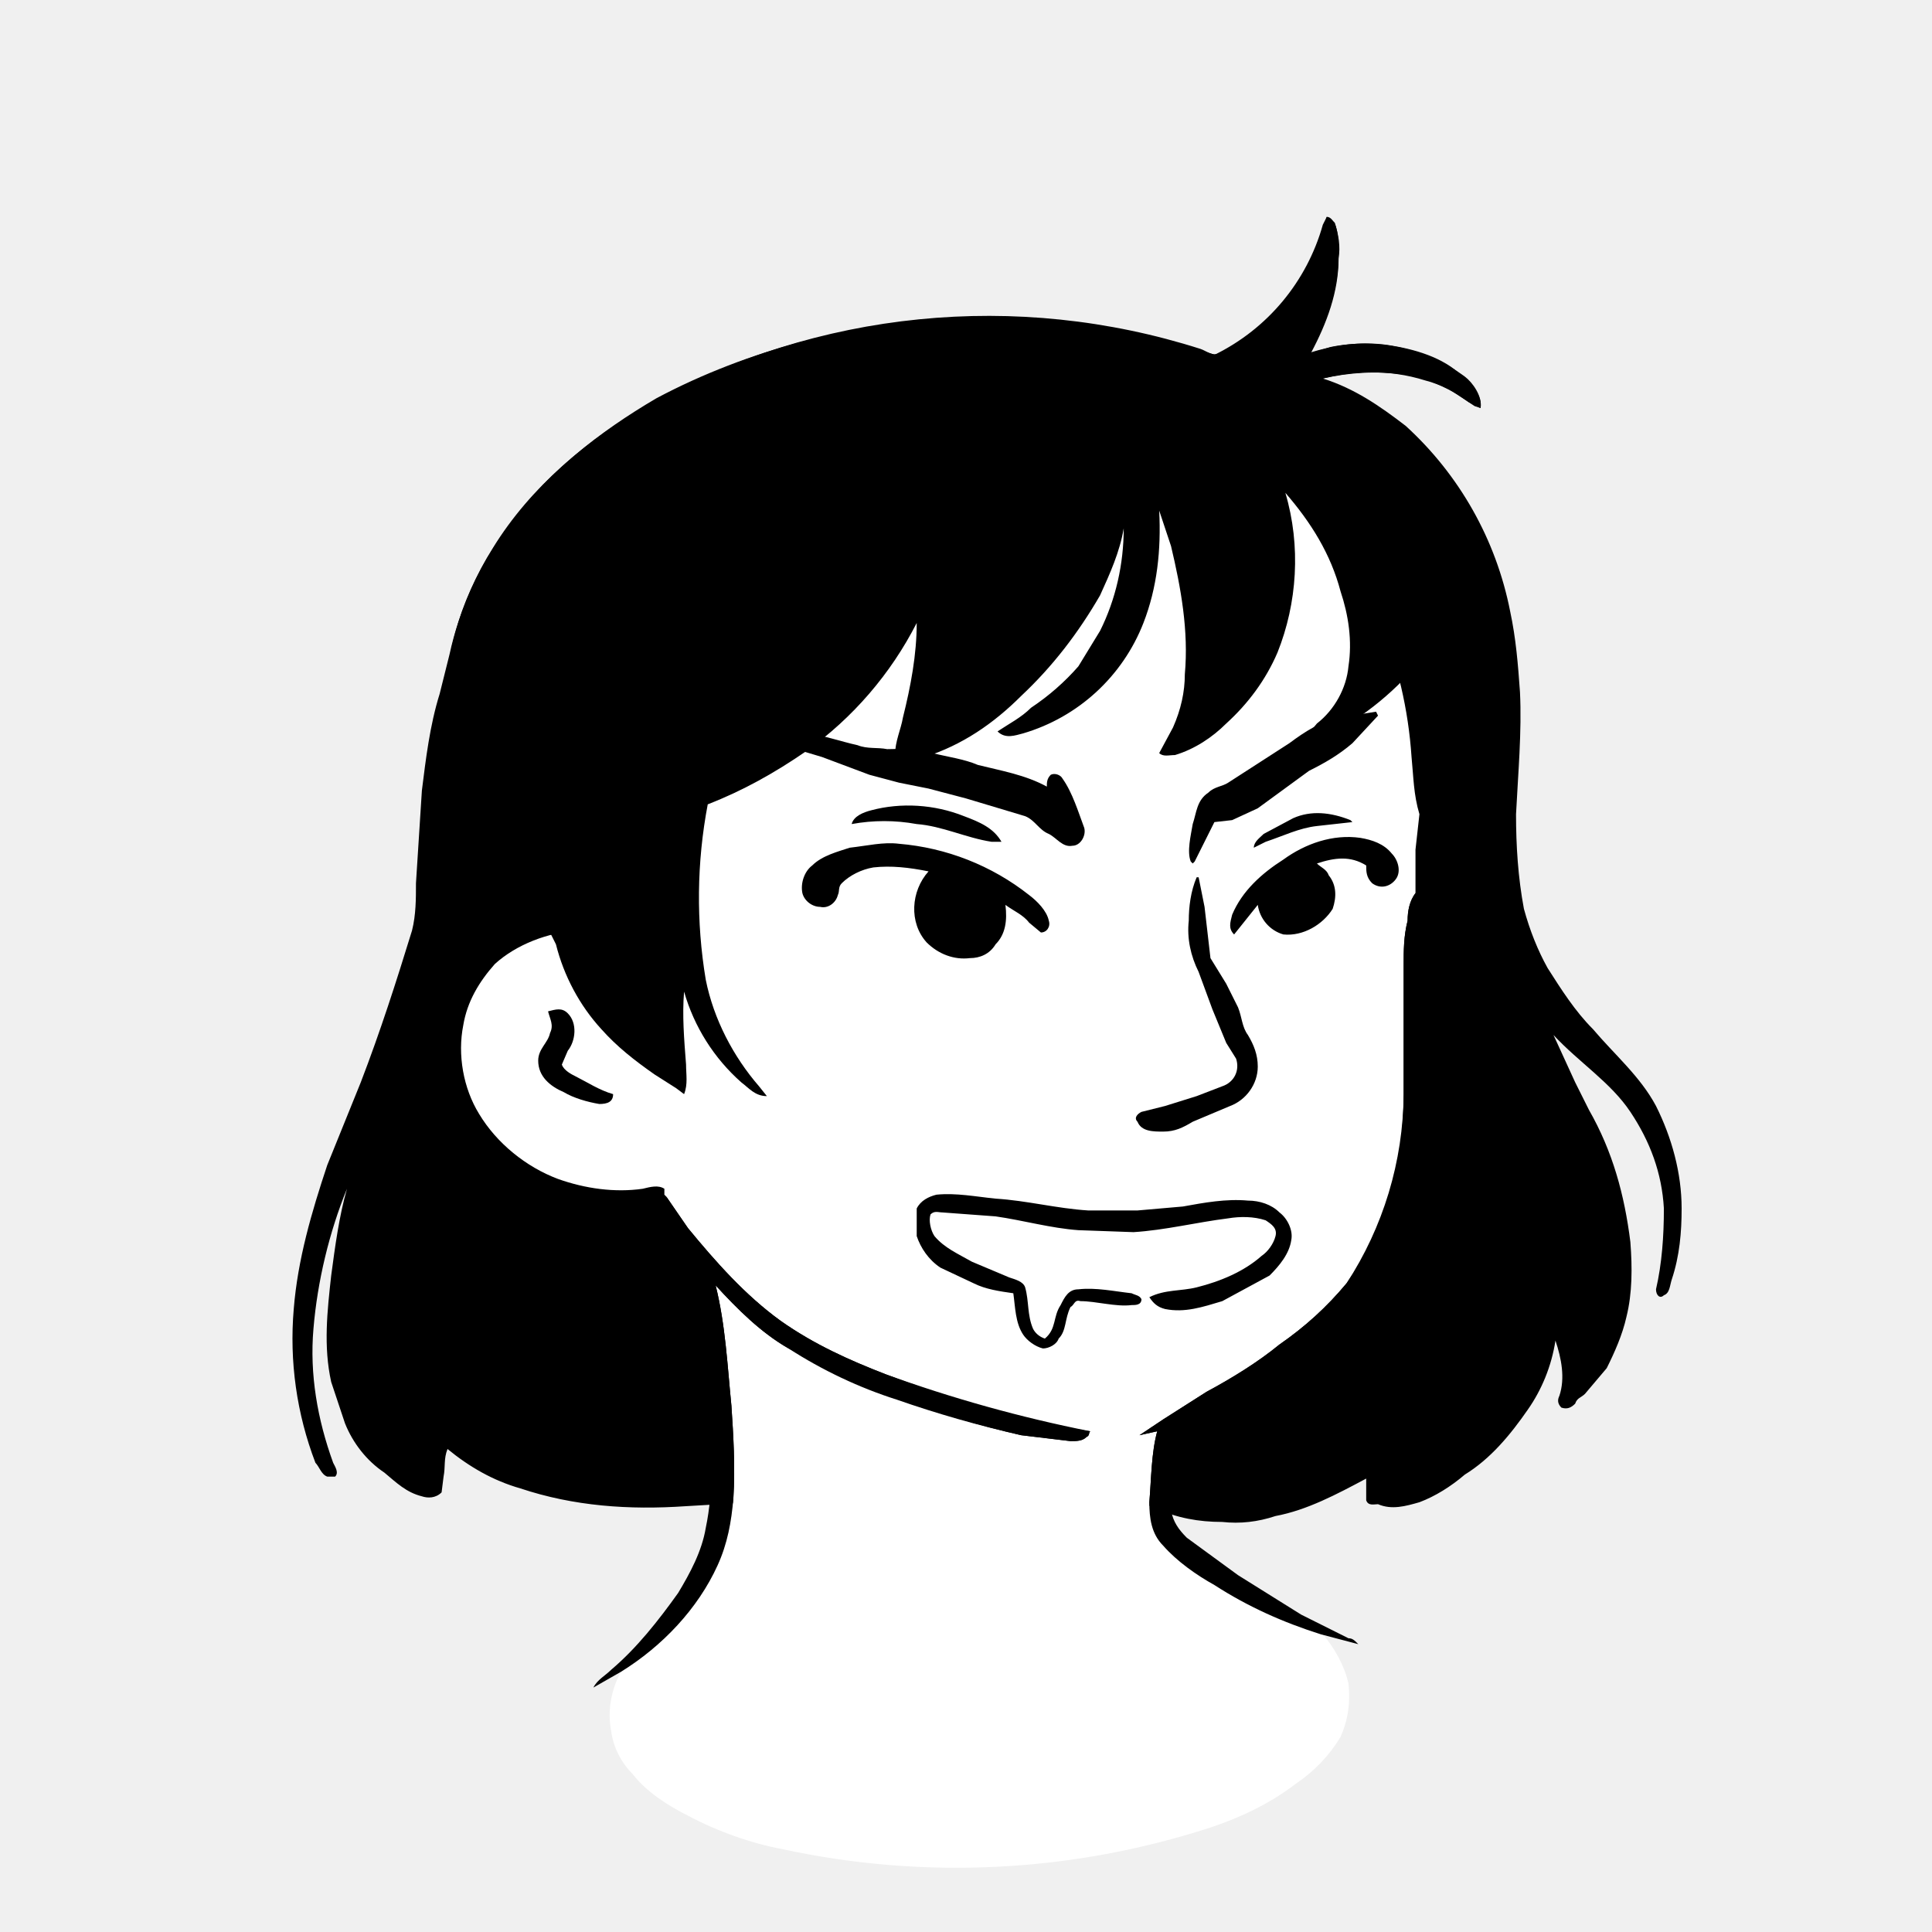
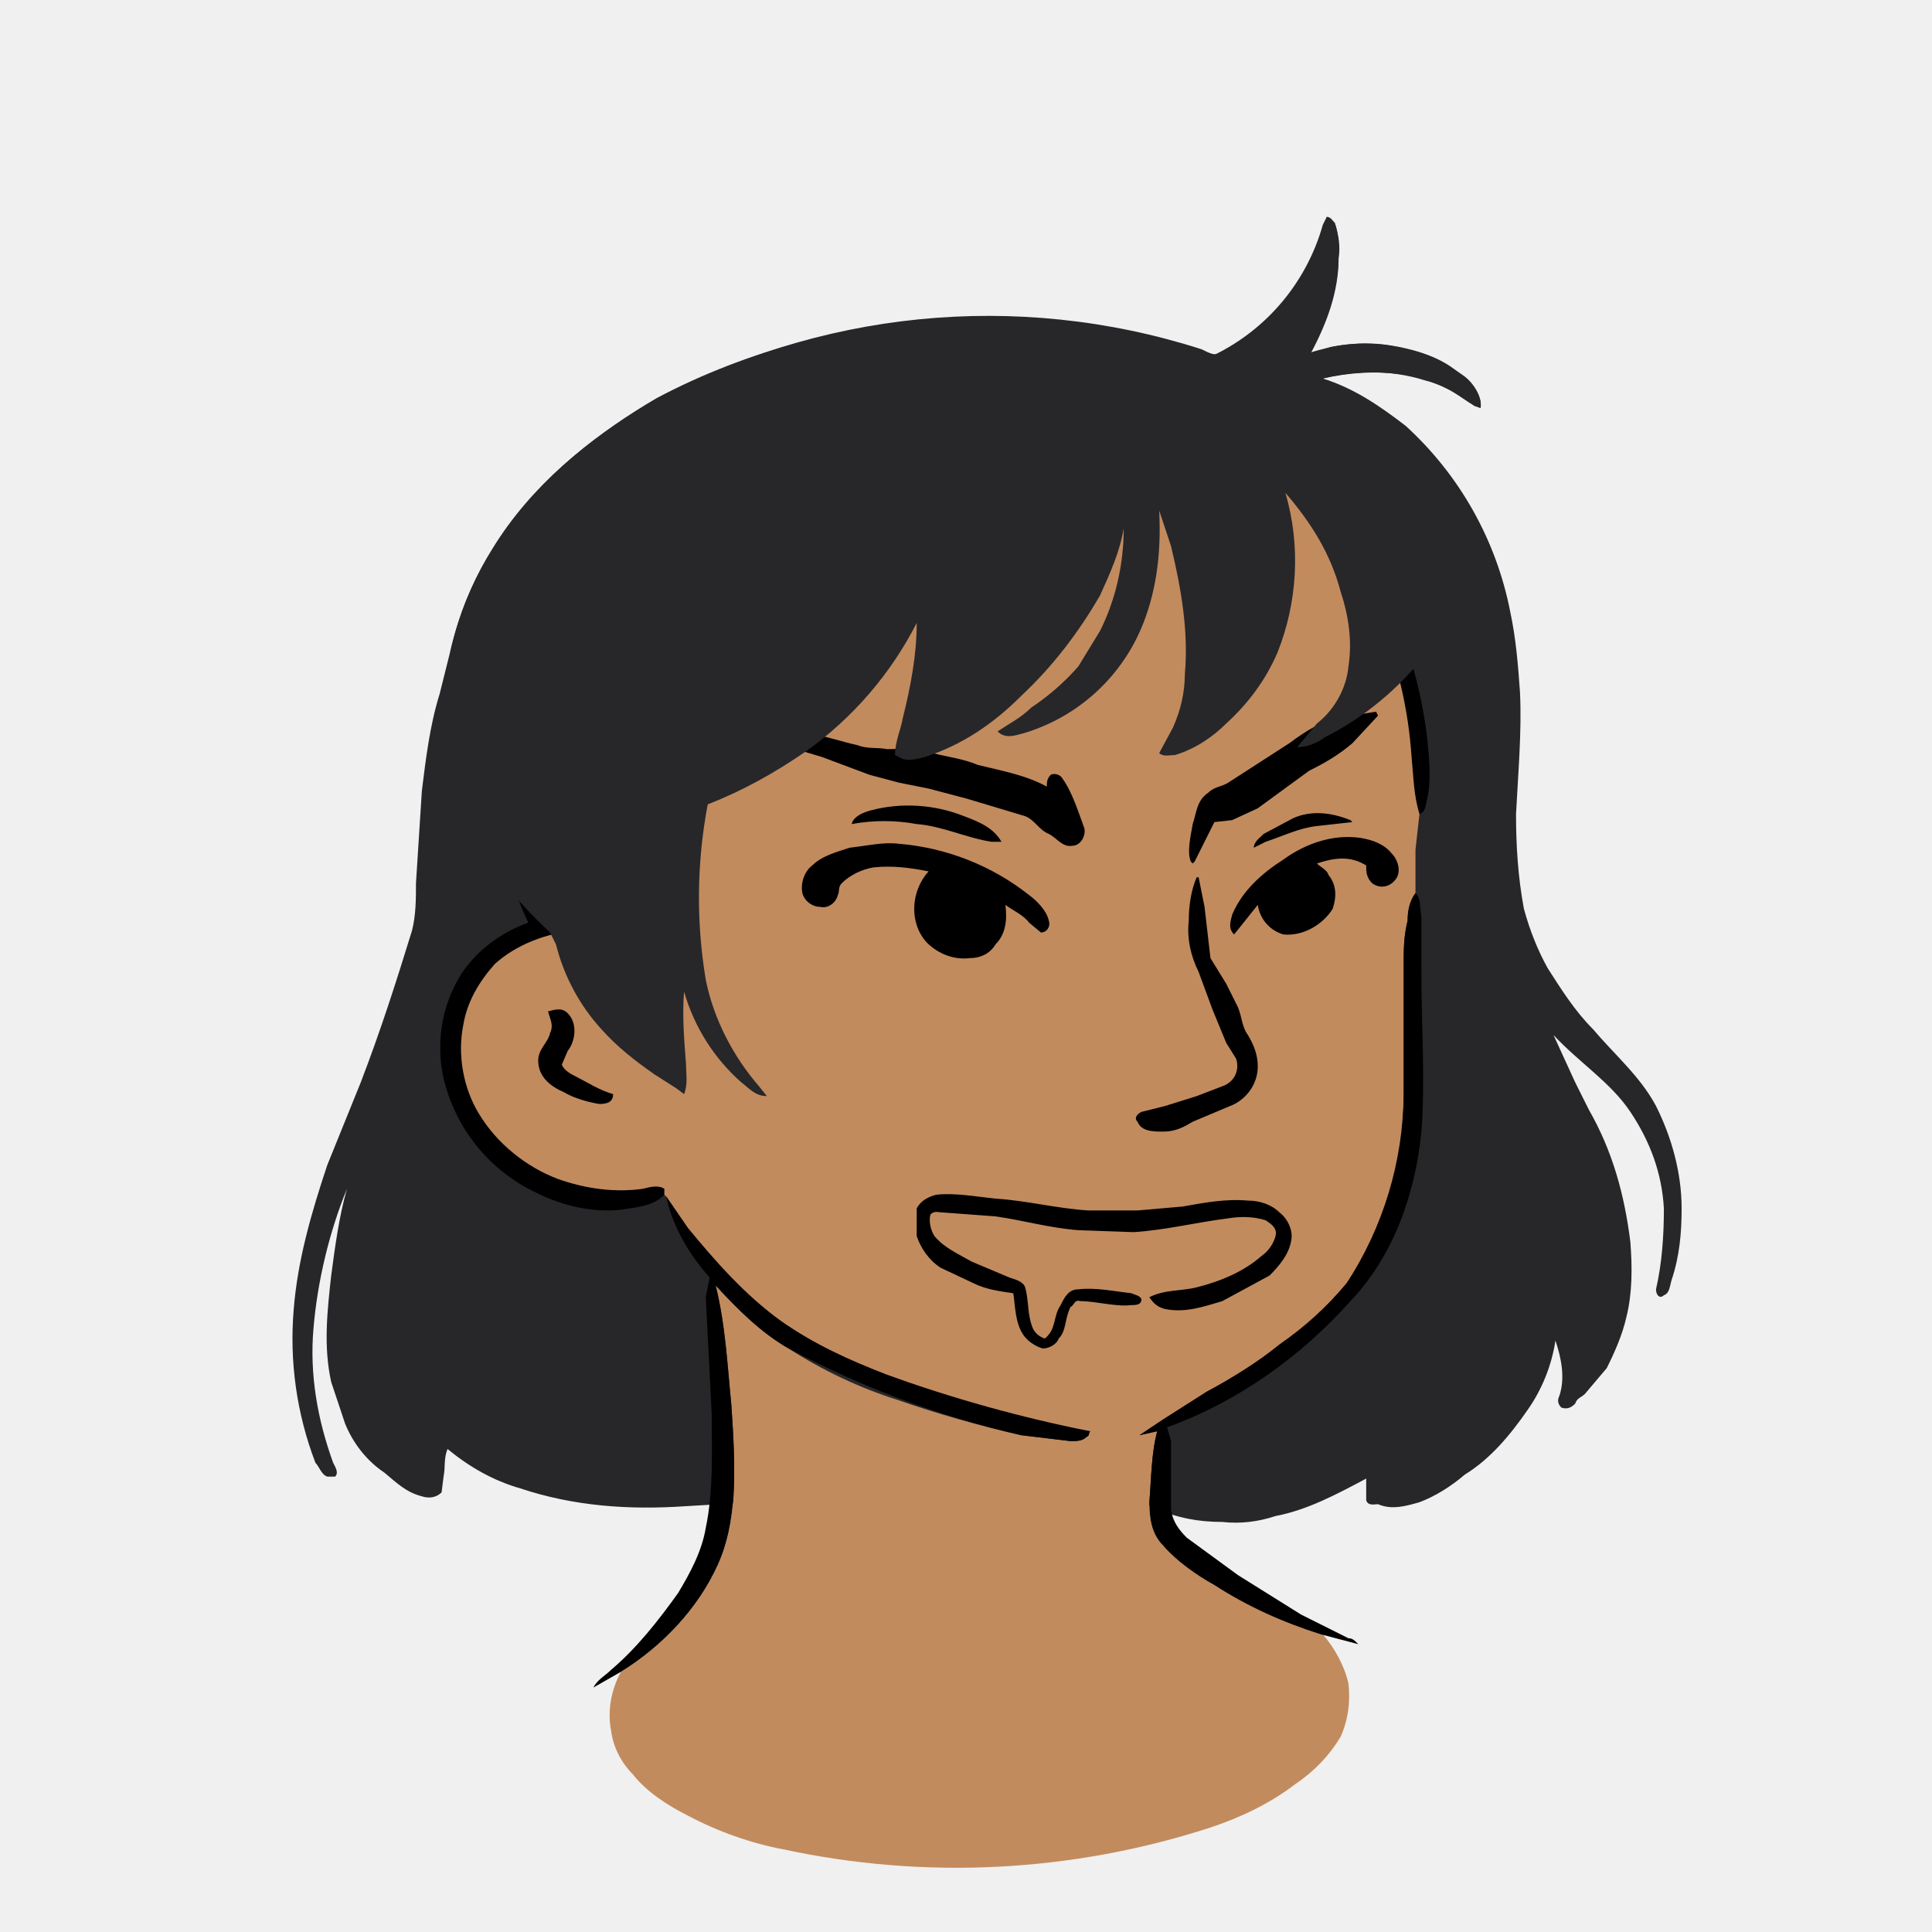
<svg xmlns="http://www.w3.org/2000/svg" viewBox="0 0 980 980" fill="none" shape-rendering="auto" width="512" height="512">
  <mask id="viewboxMask">
    <rect width="980" height="980" rx="0" ry="0" x="0" y="0" fill="#fff" />
  </mask>
  <g mask="url(#viewboxMask)">
    <g transform="translate(10 -60)">
-       <path d="M663 170c2 0 3 2 4 3 2 6 3 12 2 18 0 17-6 33-14 48l10-3a86 86 0 0 1 68 15c4 3 9 10 8 16l-3-1-12-8c-8-4-16-7-24-8-14-2-28-1-41 2 16 5 29 14 42 24a172 172 0 0 1 53 94c3 14 4 27 5 41 1 20-1 42-2 62 0 16 1 32 4 48 3 11 7 21 12 30 7 11 14 22 23 31 11 13 24 24 32 39 8 16 13 34 13 52 0 12-1 24-5 36-1 3-1 7-4 8-2 2-4 0-4-3 3-13 4-27 4-41-1-18-7-34-17-49s-26-25-39-39l11 24 7 14c12 21 18 43 21 67 1 13 1 26-2 38-2 9-6 18-10 26l-11 13c-2 2-4 2-5 5-2 2-4 3-7 2-2-2-2-4-1-6 3-9 1-19-2-28-2 13-7 25-14 35-9 13-19 25-32 33-7 6-15 11-23 14-7 2-14 4-21 1-2 0-5 1-6-2v-11c-15 8-30 16-46 19-9 3-18 4-27 3-12 0-23-2-34-7-4-2-9-2-13-3-26-5-52-6-78-6-38-1-75 2-113 6l-17 1-17 1c-29 2-57 0-84-9-14-4-26-11-37-20-2 5-1 9-2 14l-1 8c-3 3-7 3-10 2-8-2-13-7-19-12-9-6-16-15-20-25l-7-21c-4-18-2-36 0-54 2-15 4-30 8-44-9 22-15 47-17 71-2 23 2 46 10 68 1 2 3 5 1 7h-4c-3-1-4-5-6-7a176 176 0 0 1-11-78c2-25 9-49 17-73l17-42c10-26 18-51 26-77 2-8 2-16 2-24l3-47c2-16 4-33 9-49l5-20c5-23 15-45 29-64 20-28 47-49 76-66 47-25 100-38 152-41 44-1 90 4 131 19a105 105 0 0 0 55-66l2-4Z" fill="#000000" />
+       <path d="M663 170c2 0 3 2 4 3 2 6 3 12 2 18 0 17-6 33-14 48l10-3a86 86 0 0 1 68 15c4 3 9 10 8 16l-3-1-12-8c-8-4-16-7-24-8-14-2-28-1-41 2 16 5 29 14 42 24a172 172 0 0 1 53 94c3 14 4 27 5 41 1 20-1 42-2 62 0 16 1 32 4 48 3 11 7 21 12 30 7 11 14 22 23 31 11 13 24 24 32 39 8 16 13 34 13 52 0 12-1 24-5 36-1 3-1 7-4 8-2 2-4 0-4-3 3-13 4-27 4-41-1-18-7-34-17-49s-26-25-39-39l11 24 7 14c12 21 18 43 21 67 1 13 1 26-2 38-2 9-6 18-10 26l-11 13c-2 2-4 2-5 5-2 2-4 3-7 2-2-2-2-4-1-6 3-9 1-19-2-28-2 13-7 25-14 35-9 13-19 25-32 33-7 6-15 11-23 14-7 2-14 4-21 1-2 0-5 1-6-2v-11c-15 8-30 16-46 19-9 3-18 4-27 3-12 0-23-2-34-7-4-2-9-2-13-3-26-5-52-6-78-6-38-1-75 2-113 6l-17 1-17 1c-29 2-57 0-84-9-14-4-26-11-37-20-2 5-1 9-2 14l-1 8c-3 3-7 3-10 2-8-2-13-7-19-12-9-6-16-15-20-25l-7-21c-4-18-2-36 0-54 2-15 4-30 8-44-9 22-15 47-17 71-2 23 2 46 10 68 1 2 3 5 1 7h-4c-3-1-4-5-6-7a176 176 0 0 1-11-78c2-25 9-49 17-73l17-42c10-26 18-51 26-77 2-8 2-16 2-24l3-47c2-16 4-33 9-49l5-20c5-23 15-45 29-64 20-28 47-49 76-66 47-25 100-38 152-41 44-1 90 4 131 19a105 105 0 0 0 55-66l2-4Z" fill="#27272a" />
      <path d="M495 231a231 231 0 0 1 219 204c1 10 2 21 0 30-1 4-1 7-4 8-3-10-3-19-4-29a220 220 0 0 0-239-205c-42 4-83 19-117 44l-17 13a221 221 0 0 0-78 164c0 23 7 43 15 64h17c3 1 4 4 2 6l-6 2c-15 1-31 7-42 17-8 9-14 19-16 31-3 15 0 32 8 45 9 15 24 27 40 33 14 5 29 7 43 5 4-1 8-2 11 0v3c-5 5-11 6-18 7-16 3-33-1-47-8a86 86 0 0 1-47-58c-4-18-1-37 9-53 8-12 20-21 34-26-7-14-10-28-12-43-2-18-2-35 0-53 1-13 4-25 8-38a227 227 0 0 1 99-122c41-28 92-43 142-41Z" fill="#000" />
-       <path d="M535 244a220 220 0 0 1 171 200c1 10 1 19 4 29l-2 18v22c-3 4-4 9-4 14-2 8-2 15-2 23v65c0 21-3 42-11 61-4 13-10 24-18 35-10 12-21 22-34 31-11 9-24 17-37 24l-22 14-12 8 9-2c-3 11-3 24-4 36 0 8 1 16 7 22a235 235 0 0 0 81 45c6 7 11 16 13 25 1 9 0 18-4 27-6 10-14 18-23 24-13 10-28 17-43 22a417 417 0 0 1-217 11c-16-3-33-9-48-17-10-5-21-12-28-21-6-6-10-14-11-22-2-10 0-21 5-30 21-13 39-32 49-54 5-11 7-22 8-34 1-16 0-32-1-47-2-20-3-41-8-61 11 12 23 24 37 32 17 11 36 20 55 26 20 7 41 13 63 18l25 3c3 0 6 0 8-2 2-1 1-2 2-3l-17-2c-29-7-58-16-87-27-18-7-36-15-53-27-18-13-33-30-47-47l-11-16-1-1v-3c-3-2-7-1-11 0-14 2-29 0-43-5-16-6-31-18-40-33-8-13-11-30-8-45 2-12 8-22 16-31 11-10 27-16 42-17l6-2c2-2 1-5-2-6h-17c-8-21-15-41-15-64-1-14 2-27 5-41a221 221 0 0 1 73-123l17-13a230 230 0 0 1 185-39Z" fill="#ffffff" />
+       <path d="M535 244a220 220 0 0 1 171 200c1 10 1 19 4 29l-2 18v22c-3 4-4 9-4 14-2 8-2 15-2 23v65c0 21-3 42-11 61-4 13-10 24-18 35-10 12-21 22-34 31-11 9-24 17-37 24l-22 14-12 8 9-2c-3 11-3 24-4 36 0 8 1 16 7 22a235 235 0 0 0 81 45c6 7 11 16 13 25 1 9 0 18-4 27-6 10-14 18-23 24-13 10-28 17-43 22a417 417 0 0 1-217 11c-16-3-33-9-48-17-10-5-21-12-28-21-6-6-10-14-11-22-2-10 0-21 5-30 21-13 39-32 49-54 5-11 7-22 8-34 1-16 0-32-1-47-2-20-3-41-8-61 11 12 23 24 37 32 17 11 36 20 55 26 20 7 41 13 63 18l25 3c3 0 6 0 8-2 2-1 1-2 2-3l-17-2c-29-7-58-16-87-27-18-7-36-15-53-27-18-13-33-30-47-47l-11-16-1-1v-3c-3-2-7-1-11 0-14 2-29 0-43-5-16-6-31-18-40-33-8-13-11-30-8-45 2-12 8-22 16-31 11-10 27-16 42-17l6-2c2-2 1-5-2-6h-17c-8-21-15-41-15-64-1-14 2-27 5-41a221 221 0 0 1 73-123l17-13a230 230 0 0 1 185-39Z" fill="#c28b5e" />
      <path d="M708 513c3 3 2 7 3 12v29c0 26 2 54 0 80-3 31-14 63-36 86-25 28-57 51-93 64l2 7v35c1 6 4 10 8 14l26 19 32 20 24 12c2 0 3 1 5 3l-19-5c-19-6-37-14-54-25-9-5-19-12-26-20-6-6-7-14-7-22 1-12 1-25 4-36l-9 2 12-8 22-14c13-7 26-15 37-24 13-9 24-19 34-31a178 178 0 0 0 29-96v-65c0-8 0-15 2-23 0-5 1-10 4-14ZM278 574c5 5 4 14 0 19l-3 7c1 3 5 5 7 6 6 3 12 7 19 9 0 4-3 5-7 5-6-1-13-3-18-6-7-3-13-8-13-16 0-6 5-9 6-14 2-4 0-7-1-11 4-1 7-2 10 1ZM328 667l11 16c14 17 29 34 47 47 17 12 35 20 53 27a714 714 0 0 0 104 29c-1 1 0 2-2 3-2 2-5 2-8 2l-25-3a478 478 0 0 1-118-44c-14-8-26-20-37-32 5 20 6 41 8 61 1 15 2 31 1 47-1 12-3 23-8 34-10 22-28 41-49 54l-14 8c2-4 6-6 9-9 13-11 24-25 34-39 6-10 12-21 14-33 4-19 3-39 3-58l-3-59 2-10c-10-11-19-26-22-41Z" fill="#000" />
      <path d="M479 474c8 3 15 6 19 13h-5c-13-2-25-8-38-9-11-2-22-2-33 0 1-4 6-6 10-7 15-4 32-3 47 3ZM675 476l1 1-18 2c-9 1-17 5-26 8l-6 3c0-3 3-5 5-7l15-8c9-4 19-3 29 1ZM680 485c6 1 12 3 16 8 3 3 5 9 2 13s-8 5-12 2c-3-3-3-6-3-9-8-5-16-4-25-1 2 2 5 3 6 6 4 5 4 11 2 17-5 8-15 14-25 13-7-2-12-8-13-15l-8 10-4 5c-3-3-2-6-1-10 5-12 15-21 26-28 11-8 25-13 39-11ZM446 488c24 2 47 11 66 26 4 3 9 8 10 13 1 3-1 6-4 6l-6-5c-3-4-8-6-12-9 1 8 0 15-5 20-3 5-8 7-13 7-8 1-16-2-22-8-9-10-8-26 1-36-10-2-19-3-28-2-6 1-12 4-16 8-2 2-1 4-2 6-1 4-5 7-9 6-4 0-8-3-9-7-1-5 1-11 5-14 5-5 13-7 19-9 9-1 17-3 25-2Z" fill="#000000" />
      <path d="m688 421 1 2-13 14c-7 6-14 10-22 14l-26 19-13 6-9 1-10 20-1 1-1-1c-2-5 0-13 1-19 2-6 2-12 8-16 3-3 7-3 10-5l31-20c8-6 16-11 25-13l19-3ZM371 430c9 0 19 0 28 2 9 1 17 4 26 6 5 2 10 1 15 2 8 0 15-1 23 2 8 2 16 3 23 6 12 3 24 5 35 11 0-2 0-4 2-6 2-1 5 0 6 2 5 7 8 17 11 25 1 4-2 9-6 9-5 1-8-4-12-6-5-2-7-7-12-9l-30-9-19-5-15-3-15-4-24-9-30-9-6-5Z" fill="#000000" />
      <path d="M597 505h1l3 15 3 26 8 13 6 12c2 5 2 10 5 14 3 5 5 10 5 16 0 9-6 17-14 20l-19 8c-5 3-9 5-15 5-5 0-11 0-13-5-2-2 0-4 2-5l12-3 16-5 13-5c6-2 9-8 7-14l-5-8-7-17-7-19c-4-8-6-17-5-26 0-7 1-15 4-22Z" fill="#000000" />
      <path d="M465 666c10-1 20 1 30 2 16 1 31 5 47 6h25l23-2c11-2 22-4 33-3 6 0 12 2 16 6 4 3 7 9 6 14-1 7-6 13-11 18l-24 13c-10 3-19 6-29 4-4-1-6-3-8-6 8-4 16-3 24-5 12-3 24-8 33-16 3-2 6-6 7-10s-2-6-5-8c-6-2-13-2-19-1-16 2-32 6-48 7l-28-1c-14-1-28-5-42-7l-27-2c-2 0-4-1-6 1-1 3 0 8 2 11 5 6 12 9 19 13l19 8c3 1 7 2 8 5 2 7 1 14 4 21 1 2 3 4 6 5 6-5 4-11 8-17 2-4 4-8 9-8 9-1 18 1 27 2 2 1 4 1 5 3 0 3-3 3-5 3-8 1-18-2-26-2-3-1-3 2-5 3-3 6-2 12-6 16-1 3-5 5-8 5-4-1-8-4-10-7-4-6-4-14-5-21-7-1-14-2-20-5l-17-8c-6-4-10-10-12-16v-14c2-4 6-6 10-7Z" fill="#000000" />
-       <path d="m663 170 4 3c2 5 2 11 2 16 0 18-6 35-15 50 13-4 26-6 40-4 13 2 28 6 38 16 5 4 10 10 9 16l-6-3c-7-5-14-9-22-11-19-6-38-5-56 0l17 8c23 13 42 32 52 56 5 13 7 26 4 39s-9 26-17 36a151 151 0 0 1-51 42c-4 3-9 5-14 5l10-12c9-7 15-18 16-29 2-13 0-26-4-38-5-19-15-35-28-50 8 27 6 56-4 81-6 14-15 26-26 36-7 7-16 13-26 16-3 0-6 1-8-1l7-13c4-9 6-18 6-27 2-22-2-44-7-65l-6-18c1 20-1 39-8 57a94 94 0 0 1-61 56c-4 1-9 3-13-1 6-4 12-7 17-12 9-6 17-13 24-21l11-18c8-16 12-34 12-52-2 12-7 23-12 34-11 19-24 36-40 51-14 14-30 25-49 31-4 1-7 2-11 1l-4-2c0-7 3-13 4-19 4-16 7-32 7-48a181 181 0 0 1-56 65c-16 11-32 20-50 27a253 253 0 0 0-1 89c4 20 14 39 27 54l4 5c-6 0-9-4-13-7a97 97 0 0 1-29-46c-1 12 0 24 1 37 0 5 1 10-1 15l-4-3-11-7c-10-7-19-14-27-23-11-12-19-27-23-43l-3-6c-14-13-27-28-36-45-10-19-16-39-17-60-2-32 7-63 24-90 19-31 48-55 79-73a354 354 0 0 1 280-28c3 1 6 4 10 2a102 102 0 0 0 52-63l2-6Z" fill="#000000" />
+       <path d="m663 170 4 3c2 5 2 11 2 16 0 18-6 35-15 50 13-4 26-6 40-4 13 2 28 6 38 16 5 4 10 10 9 16l-6-3c-7-5-14-9-22-11-19-6-38-5-56 0l17 8c23 13 42 32 52 56 5 13 7 26 4 39s-9 26-17 36a151 151 0 0 1-51 42c-4 3-9 5-14 5l10-12c9-7 15-18 16-29 2-13 0-26-4-38-5-19-15-35-28-50 8 27 6 56-4 81-6 14-15 26-26 36-7 7-16 13-26 16-3 0-6 1-8-1l7-13c4-9 6-18 6-27 2-22-2-44-7-65l-6-18c1 20-1 39-8 57a94 94 0 0 1-61 56c-4 1-9 3-13-1 6-4 12-7 17-12 9-6 17-13 24-21l11-18c8-16 12-34 12-52-2 12-7 23-12 34-11 19-24 36-40 51-14 14-30 25-49 31-4 1-7 2-11 1l-4-2c0-7 3-13 4-19 4-16 7-32 7-48a181 181 0 0 1-56 65c-16 11-32 20-50 27a253 253 0 0 0-1 89c4 20 14 39 27 54l4 5c-6 0-9-4-13-7a97 97 0 0 1-29-46c-1 12 0 24 1 37 0 5 1 10-1 15l-4-3-11-7c-10-7-19-14-27-23-11-12-19-27-23-43l-3-6c-14-13-27-28-36-45-10-19-16-39-17-60-2-32 7-63 24-90 19-31 48-55 79-73a354 354 0 0 1 280-28c3 1 6 4 10 2a102 102 0 0 0 52-63l2-6Z" fill="#27272a" />
    </g>
    <g transform="translate(10 -60)" />
  </g>
</svg>
